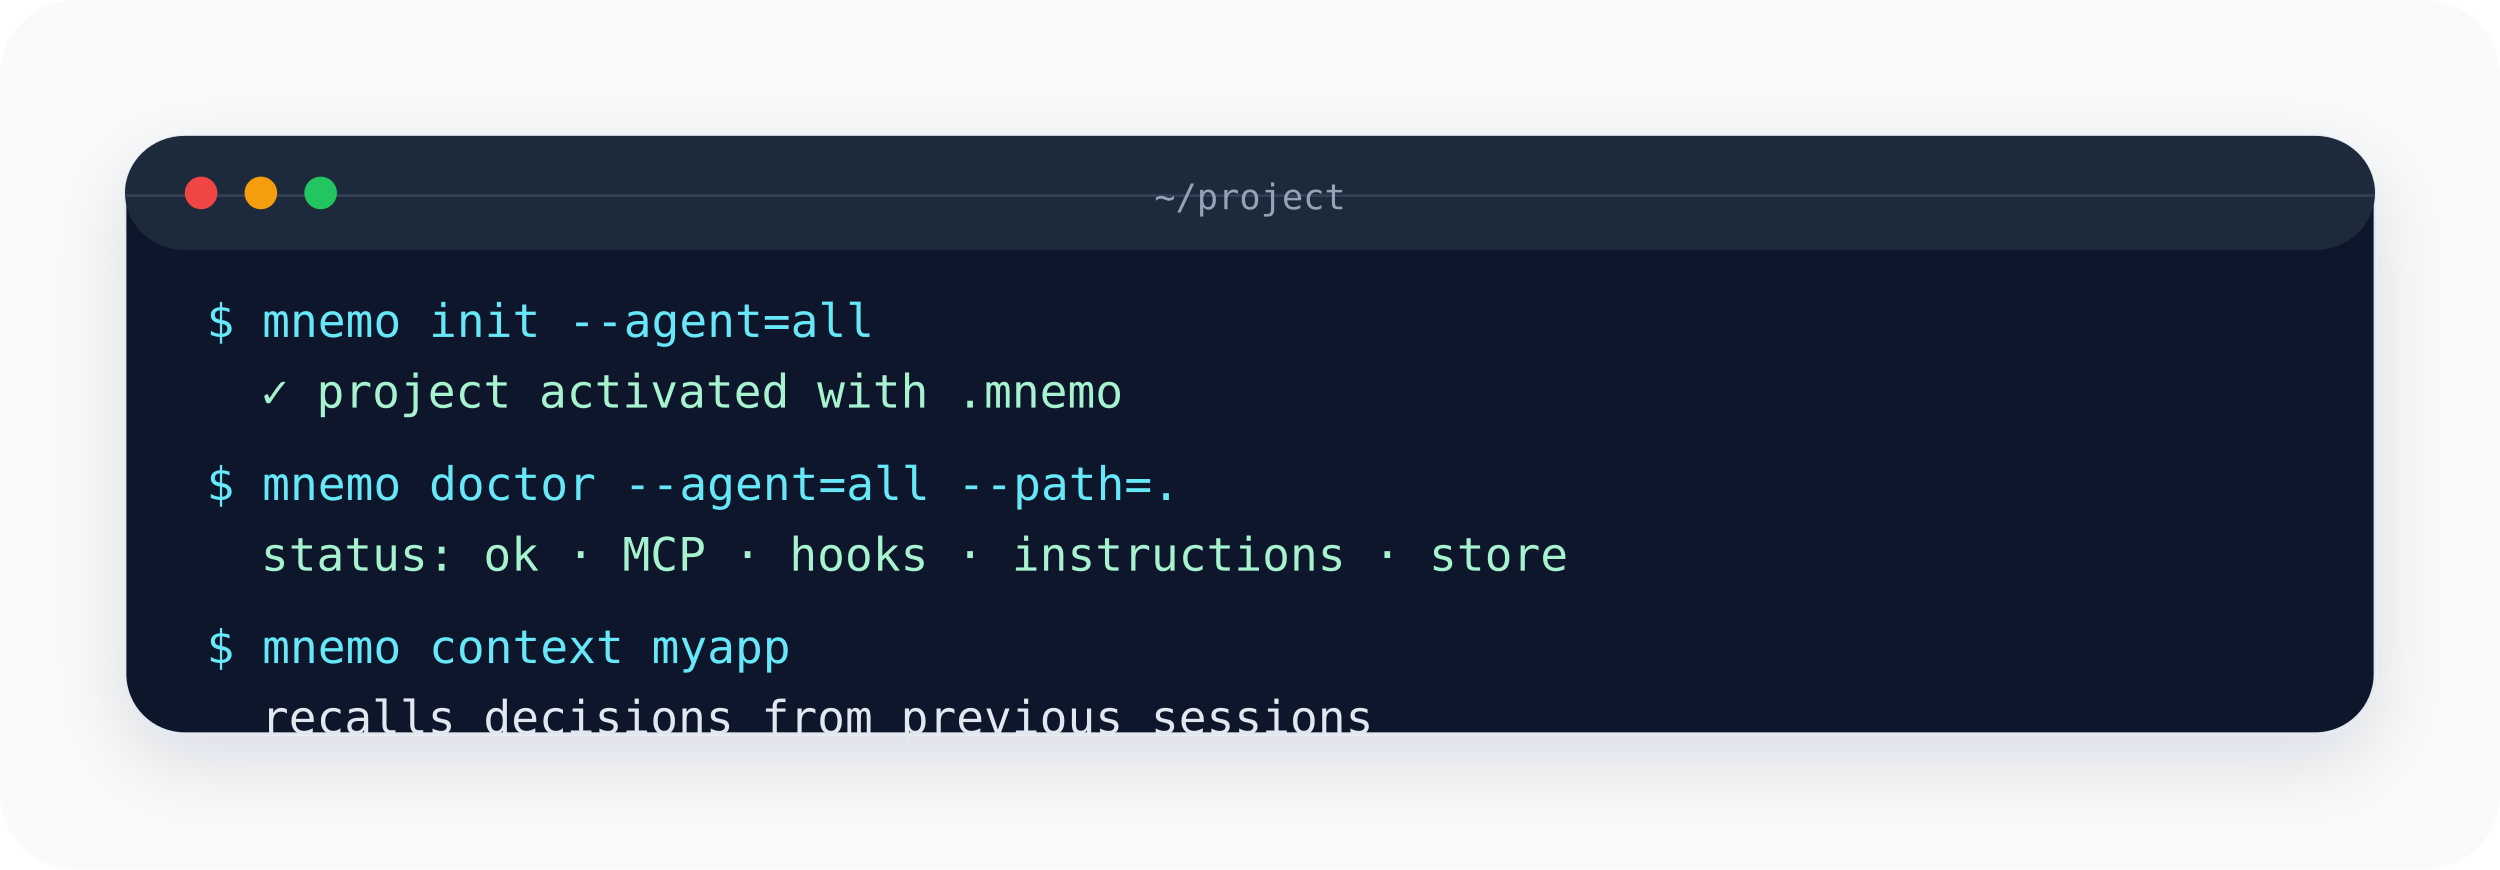
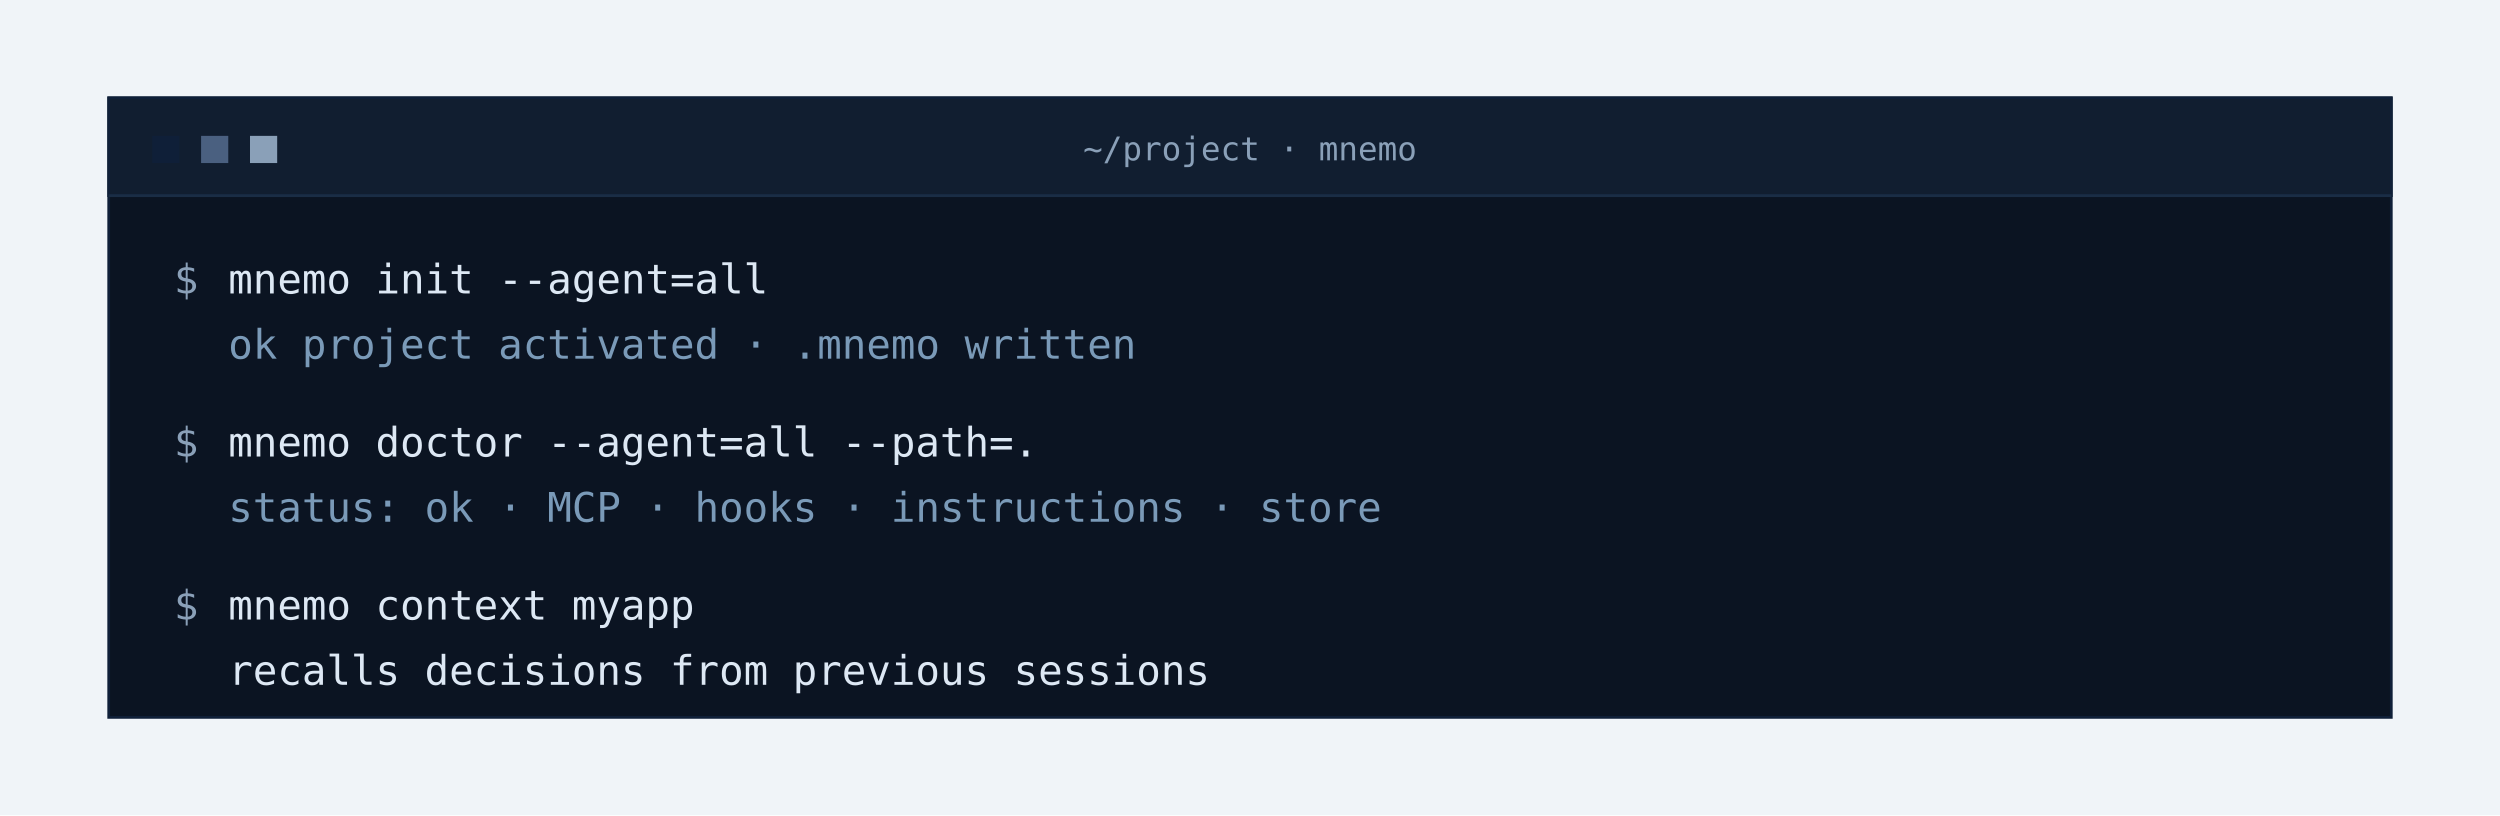
- <svg xmlns="http://www.w3.org/2000/svg" width="920" height="320" viewBox="0 0 920 320" fill="none" role="img" aria-labelledby="title desc">
-   <rect width="920" height="320" rx="28" fill="#F8FAFC" />
-   <defs>
-     <linearGradient id="g" x1="70" y1="44" x2="850" y2="276" gradientUnits="userSpaceOnUse">
-       <stop stop-color="#0F5C7A" />
-       <stop offset="1" stop-color="#14B8A6" />
-     </linearGradient>
-     <filter id="shadow" x="-20%" y="-20%" width="140%" height="140%">
-       <feDropShadow dx="0" dy="10" stdDeviation="14" flood-color="#0F172A" flood-opacity="0.12" />
-     </filter>
-   </defs>
-   <g filter="url(#shadow)">
-     <rect x="46" y="50" width="828" height="220" rx="22" fill="#0F172A" stroke="#E2E8F0" />
-     <rect x="46" y="50" width="828" height="42" rx="22" fill="#1E293B" />
-     <path d="M46 72H874" stroke="#334155" />
-     <circle cx="74" cy="71" r="6" fill="#EF4444" />
-     <circle cx="96" cy="71" r="6" fill="#F59E0B" />
-     <circle cx="118" cy="71" r="6" fill="#22C55E" />
-     <text x="460" y="77" text-anchor="middle" font-family="ui-monospace, SFMono-Regular, Menlo, Monaco, Consolas, monospace" font-size="13" fill="#94A3B8">~/project</text>
-   </g>
-   <g font-family="ui-monospace, SFMono-Regular, Menlo, Monaco, Consolas, monospace" font-size="17">
-     <text x="76" y="124" fill="#67E8F9">$ mnemo init --agent=all</text>
-     <text x="96" y="150" fill="#A7F3D0">✓ project activated with .mnemo</text>
-     <text x="76" y="184" fill="#67E8F9">$ mnemo doctor --agent=all --path=.</text>
-     <text x="96" y="210" fill="#A7F3D0">status: ok · MCP · hooks · instructions · store</text>
-     <text x="76" y="244" fill="#67E8F9">$ mnemo context myapp</text>
-     <text x="96" y="270" fill="#E2E8F0">recalls decisions from previous sessions</text>
+ <svg xmlns="http://www.w3.org/2000/svg" width="920" height="300" viewBox="0 0 920 300" fill="none" role="img" aria-labelledby="title desc">
+   <rect width="920" height="300" fill="#f0f4f8" />
+   <rect x="40" y="36" width="840" height="228" fill="#0b1422" stroke="#0f1f38" stroke-width="1" />
+   <rect x="40" y="36" width="840" height="36" fill="#111e30" stroke="#0f1f38" stroke-width="1" />
+   <line x1="40" y1="72" x2="880" y2="72" stroke="#1a2d45" stroke-width="1" />
+   <rect x="56" y="50" width="10" height="10" fill="#0f1f38" />
+   <rect x="74" y="50" width="10" height="10" fill="#4a6080" />
+   <rect x="92" y="50" width="10" height="10" fill="#8aa0b8" />
+   <text x="460" y="59" text-anchor="middle" font-family="'IBM Plex Mono', ui-monospace, Menlo, monospace" font-size="12" fill="#8aa0b8">~/project · mnemo</text>
+   <g font-family="'IBM Plex Mono', ui-monospace, Menlo, monospace" font-size="15">
+     <text x="64" y="108" fill="#8aa0b8">$</text>
+     <text x="84" y="108" fill="#dde8f4">mnemo init --agent=all</text>
+     <text x="84" y="132" fill="#7a9ab8">ok  project activated · .mnemo written</text>
+     <text x="64" y="168" fill="#8aa0b8">$</text>
+     <text x="84" y="168" fill="#dde8f4">mnemo doctor --agent=all --path=.</text>
+     <text x="84" y="192" fill="#7a9ab8">status: ok · MCP · hooks · instructions · store</text>
+     <text x="64" y="228" fill="#8aa0b8">$</text>
+     <text x="84" y="228" fill="#dde8f4">mnemo context myapp</text>
+     <text x="84" y="252" fill="#dde8f4">recalls decisions from previous sessions</text>
  </g>
</svg>
